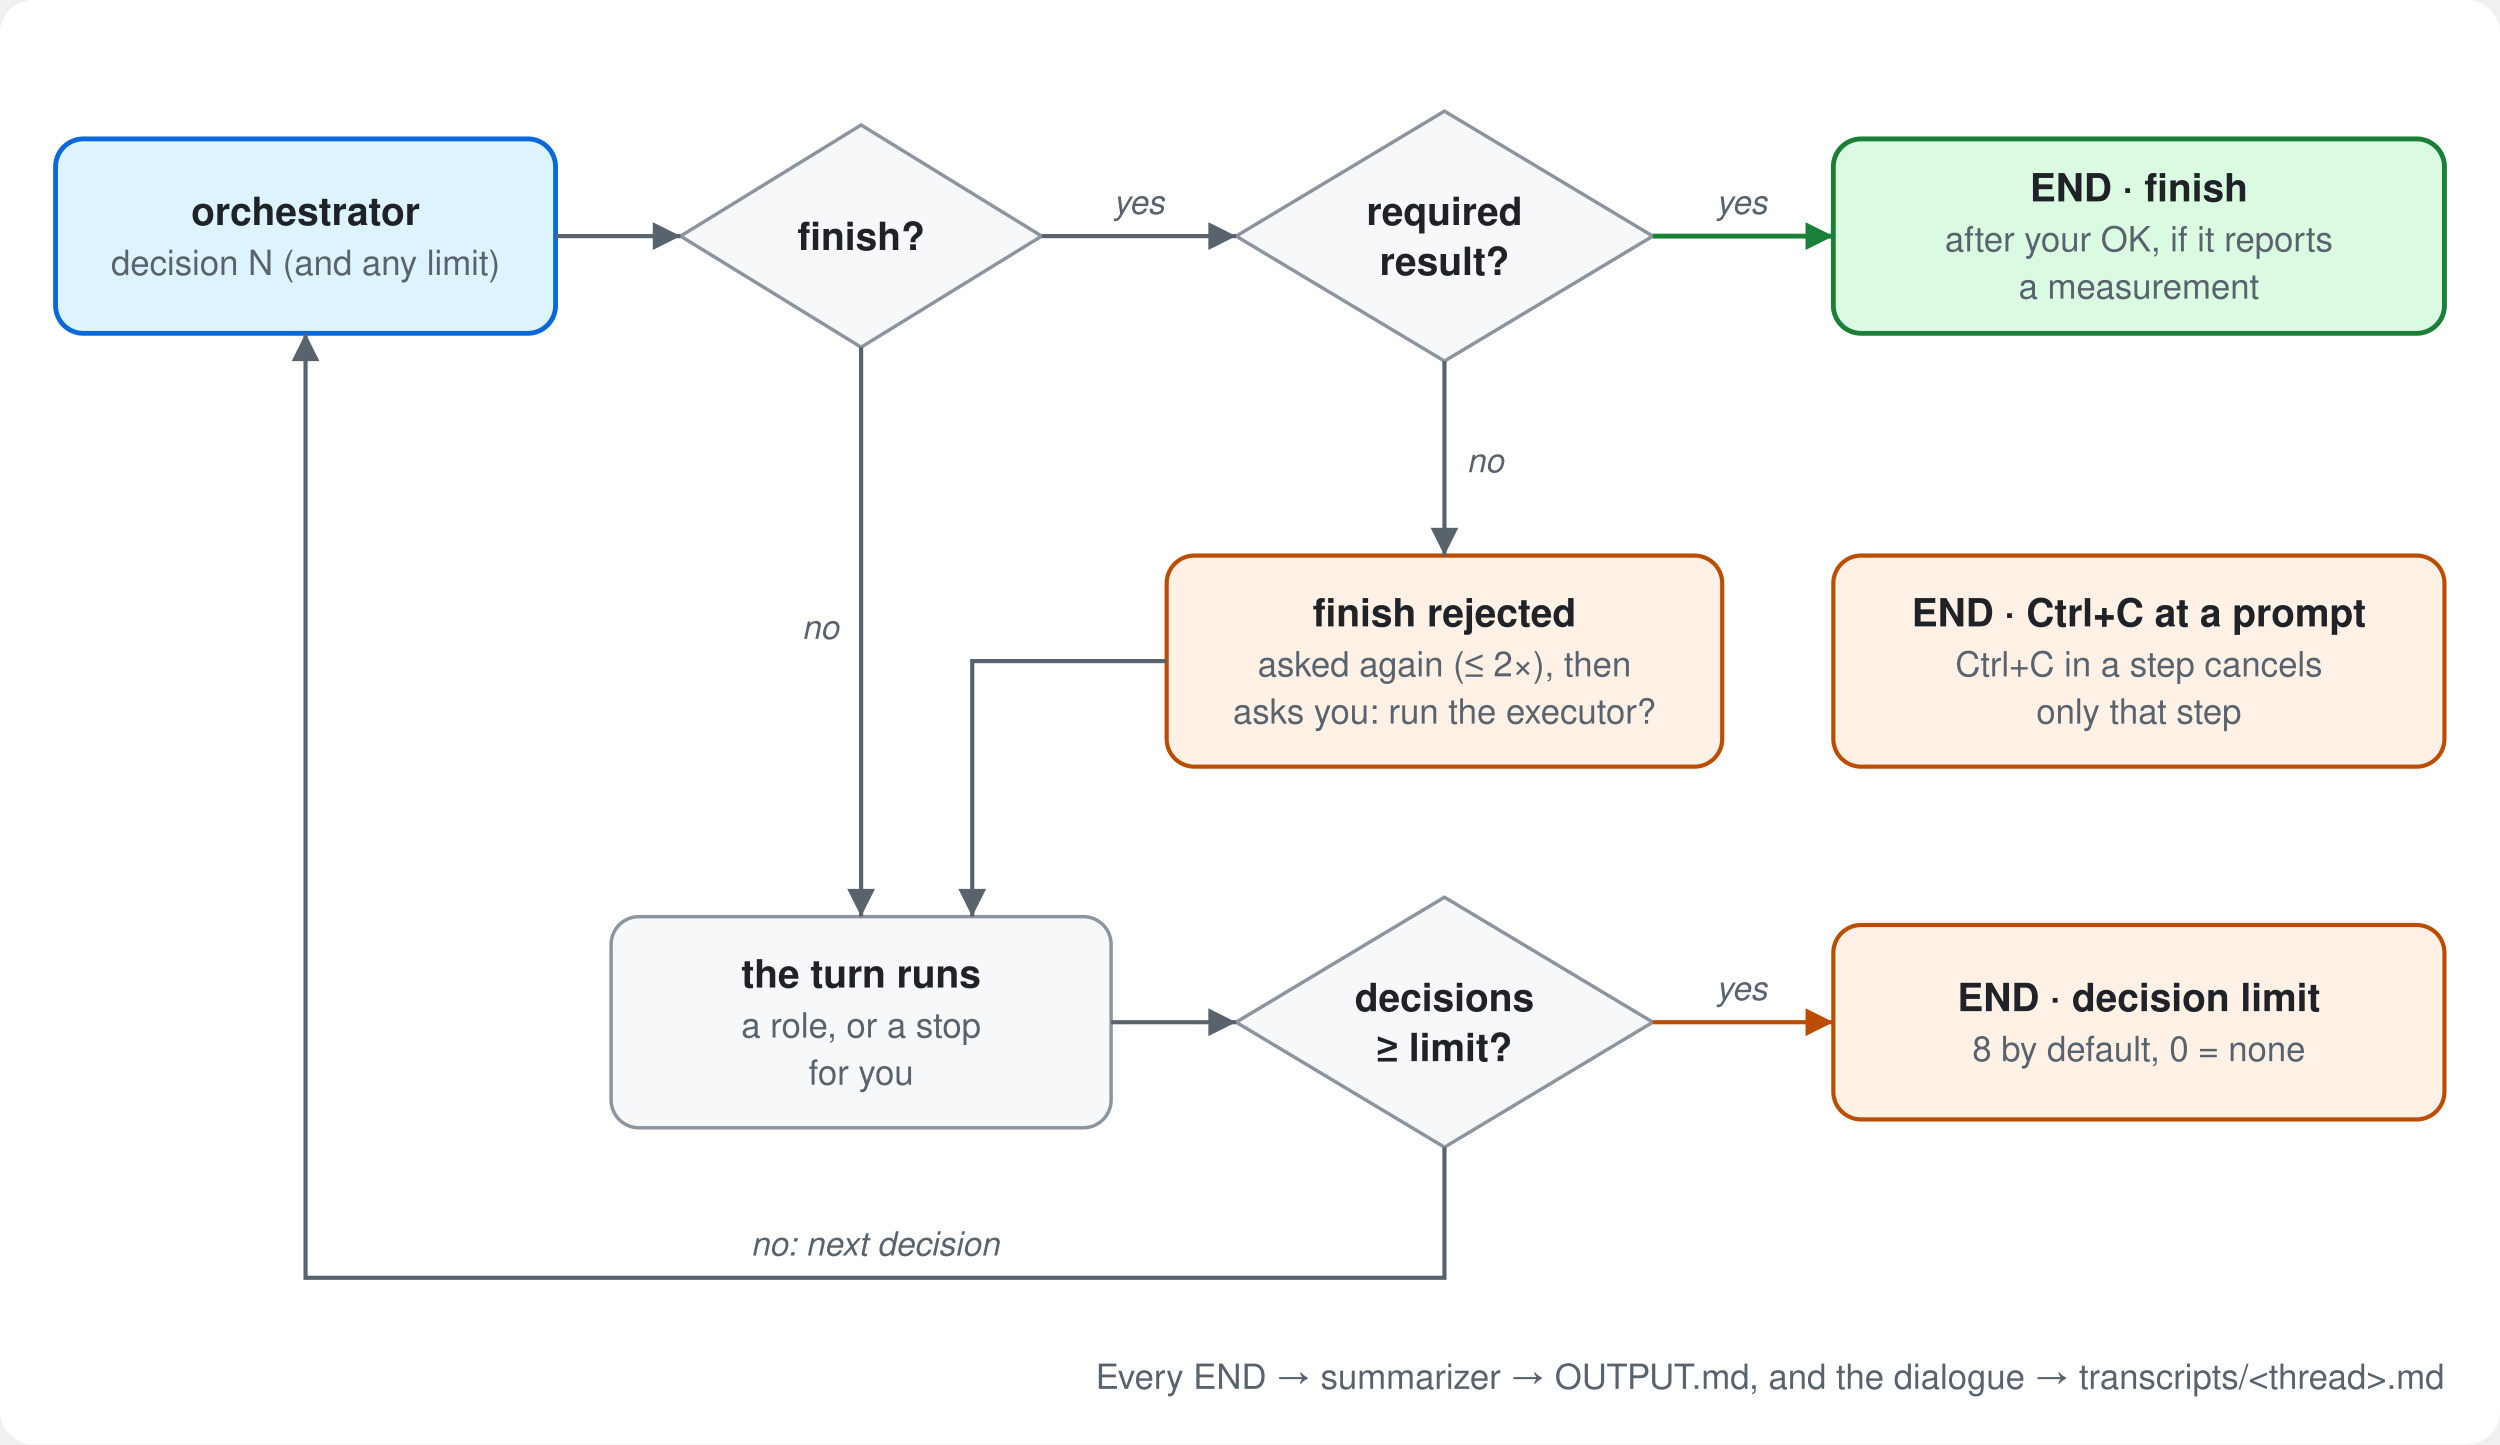
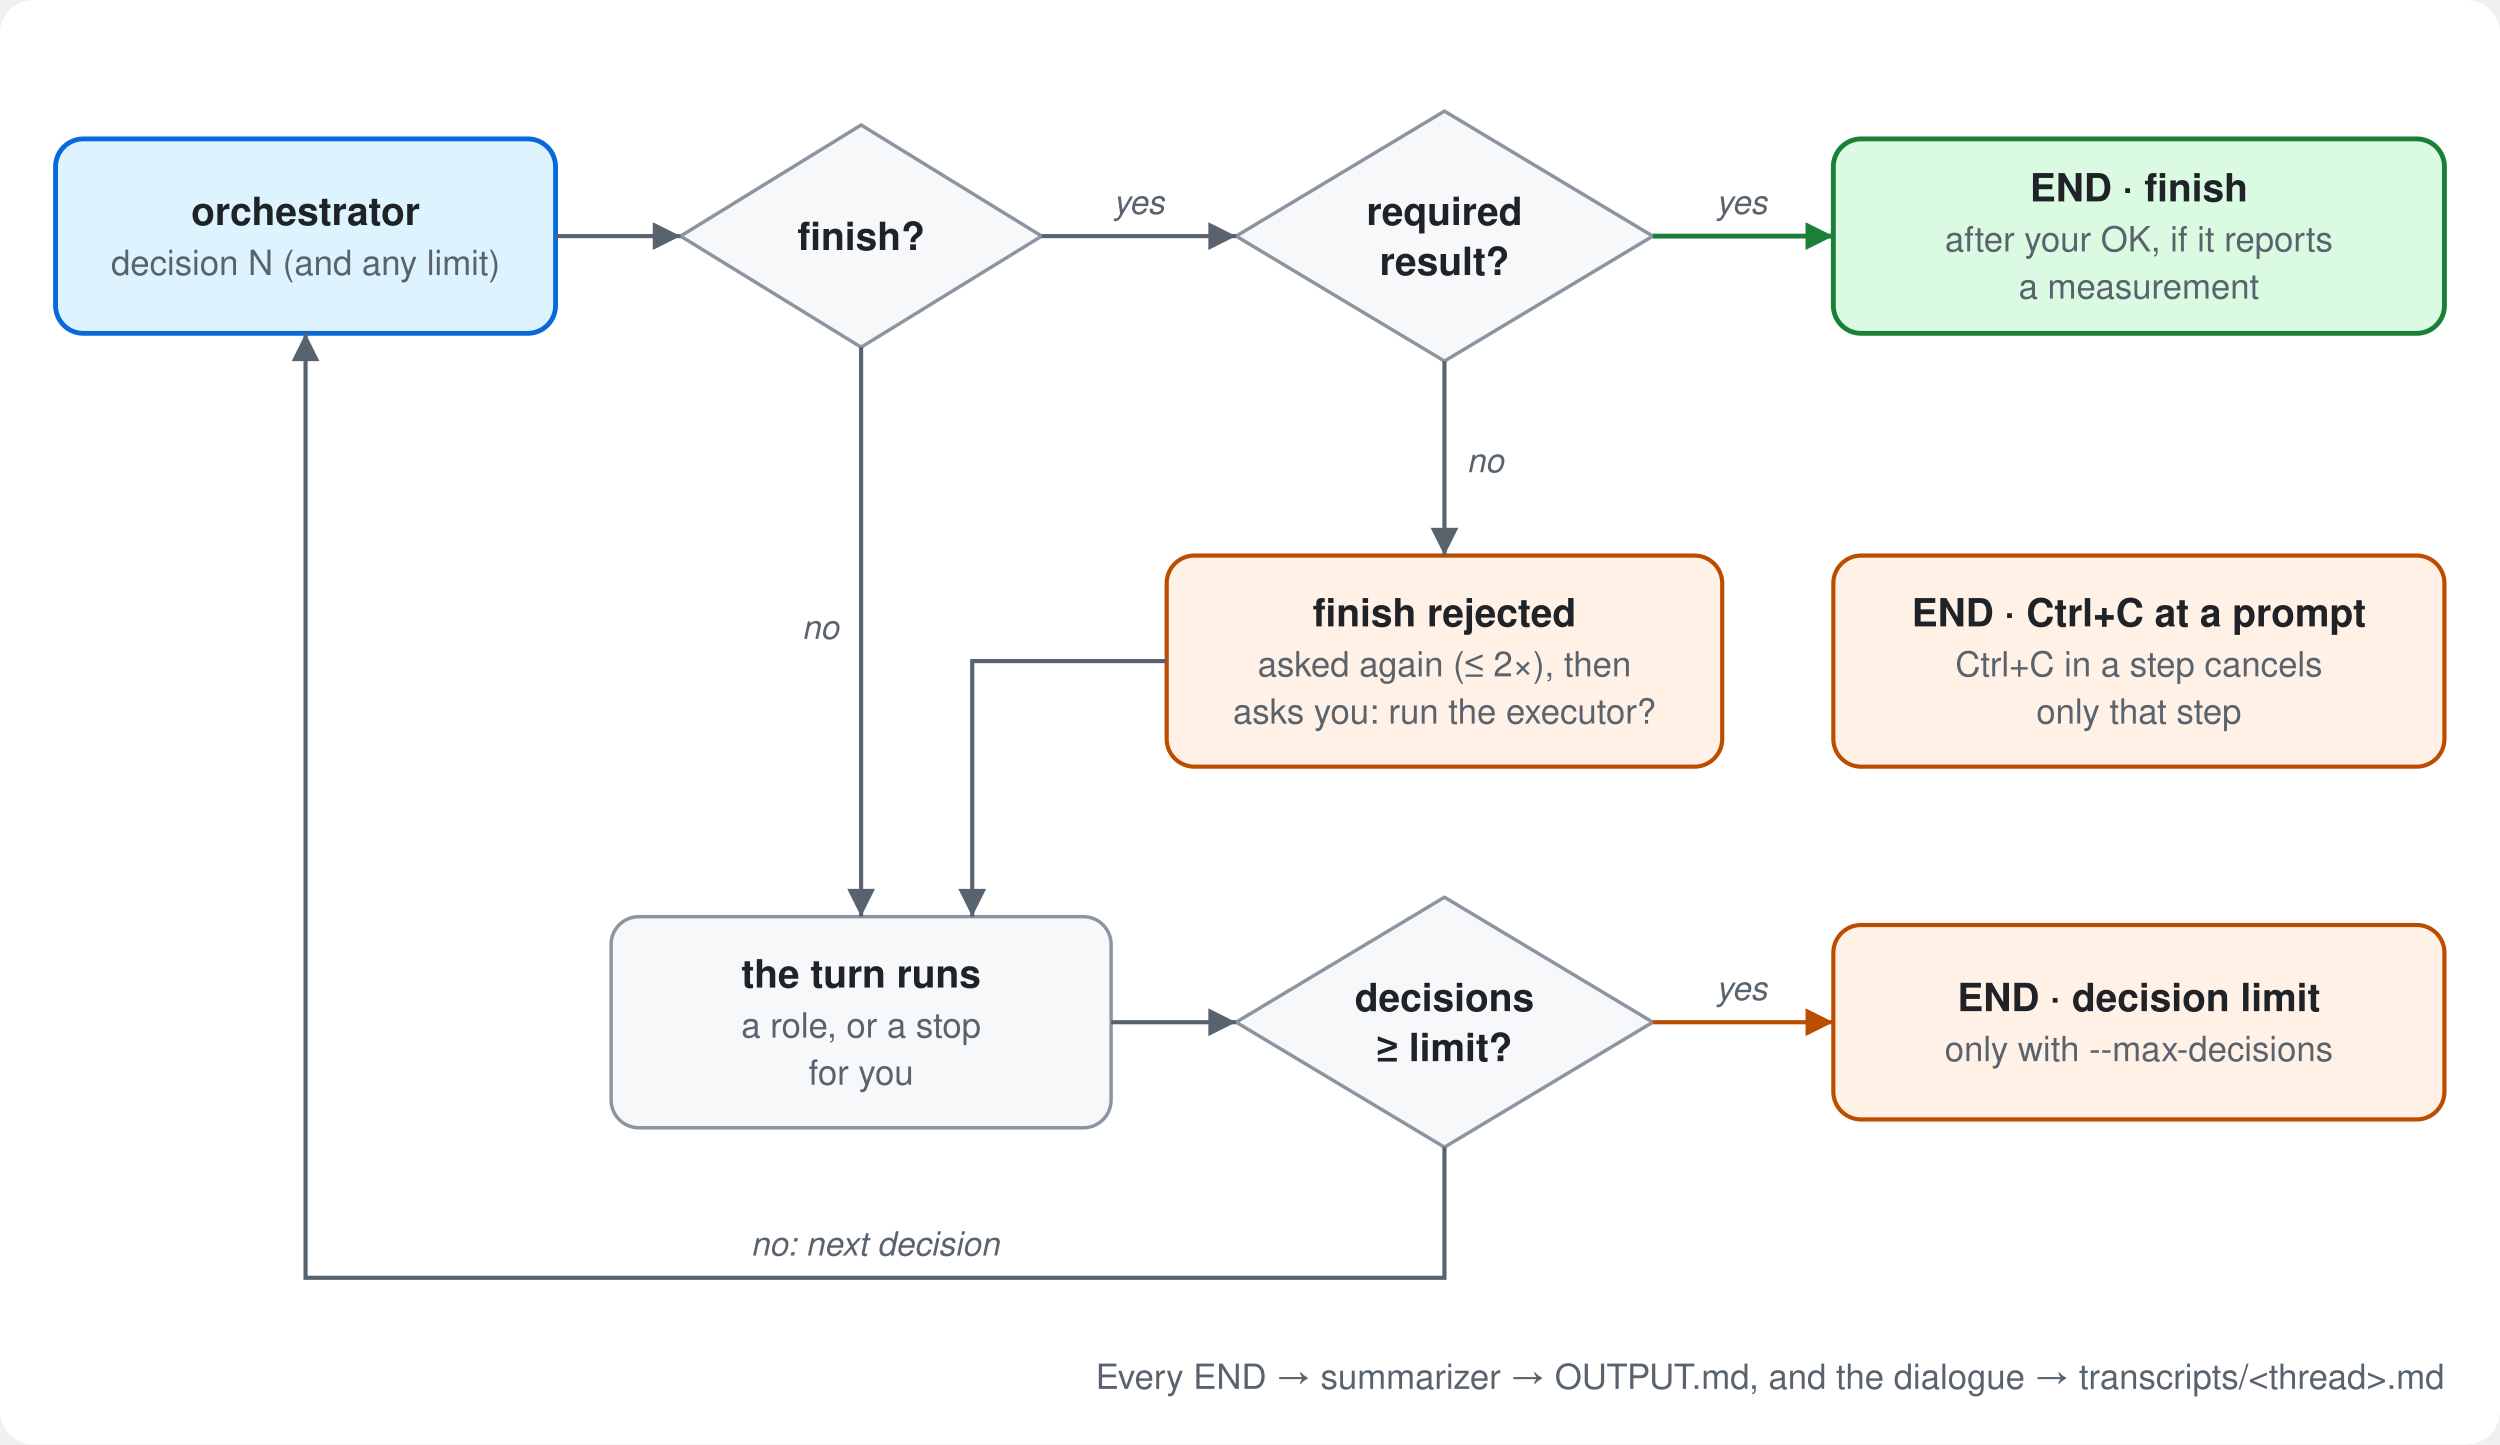
<svg xmlns="http://www.w3.org/2000/svg" viewBox="0 0 900 520" width="900" height="520" role="img" aria-label="How a run ends: a finish is accepted only if the latest executor turn holds the required result; otherwise the orchestrator is asked again, and then you are asked whether to run the executor. After each turn the decision limit is checked. Ctrl+C at a prompt also ends the run. Every end leads to the summarizer.">
  <style>
  .bg { fill: #ffffff; }
  .frame { fill: none; stroke: #8c959f; stroke-width: 1.25; stroke-dasharray: 6 4; }
  .box { fill: #f6f8fa; stroke: #8c959f; stroke-width: 1.25; }
  .hub { fill: #ddf4ff; stroke: #0969da; stroke-width: 1.75; }
  .exe { fill: #fff8c5; stroke: #9a6700; stroke-width: 1.75; }
  .tool { fill: #ffffff; stroke: #9a6700; stroke-width: 1.25; }
  .ok { fill: #dafbe1; stroke: #1a7f37; stroke-width: 1.75; }
  .warn { fill: #fff1e5; stroke: #bc4c00; stroke-width: 1.5; }
  .file { fill: #ffffff; stroke: #8c959f; stroke-width: 1.25; }
  text { font-family: -apple-system, BlinkMacSystemFont, "Segoe UI", Helvetica, Arial, sans-serif; }
  .t { fill: #1f2328; font-size: 14px; font-weight: 600; }
  .s { fill: #59636e; font-size: 12.5px; }
  .lb { fill: #59636e; font-size: 12px; font-style: italic; }
  .hd { fill: #59636e; font-size: 12px; font-weight: 600; letter-spacing: 0.04em; }
  .m { font-family: ui-monospace, SFMono-Regular, Menlo, Consolas, monospace; }
  .ln { fill: none; stroke: #59636e; stroke-width: 1.5; }
  .ln-ok { fill: none; stroke: #1a7f37; stroke-width: 1.75; }
  .ln-warn { fill: none; stroke: #bc4c00; stroke-width: 1.5; }
  .ln-exe { fill: none; stroke: #9a6700; stroke-width: 1.5; }
  .dash { stroke-dasharray: 5 4; }
  .ah { fill: #59636e; } .ah-ok { fill: #1a7f37; } .ah-warn { fill: #bc4c00; } .ah-exe { fill: #9a6700; }
  .grid { stroke: #d1d9e0; stroke-width: 1; }
  .axis { stroke: #8c959f; stroke-width: 1; }
  .s1 { fill: none; stroke: #0969da; stroke-width: 2; stroke-linejoin: round; }
  .s2 { fill: none; stroke: #bc4c00; stroke-width: 2; stroke-linejoin: round; }
  .k1 { fill: #0969da; } .k2 { fill: #bc4c00; }
  .dot-old { fill: #ffffff; stroke: #59636e; stroke-width: 2; }
  .dot-new { fill: #59636e; stroke: #ffffff; stroke-width: 2; }
  .led { fill: #fff8c5; stroke: #9a6700; stroke-width: 1.5; }
  .wire { fill: none; stroke: #1f2328; stroke-width: 2; }
  .pin { fill: #1f2328; }
  @media (prefers-color-scheme: dark) {
    .bg { fill: #0d1117; }
    .frame { stroke: #656c76; }
    .box { fill: #151b23; stroke: #656c76; }
    .hub { fill: #0c2d6b; stroke: #4493f8; }
    .exe { fill: #3a2d05; stroke: #d29922; }
    .tool { fill: #0d1117; stroke: #d29922; }
    .ok { fill: #04260f; stroke: #3fb950; }
    .warn { fill: #3d1d08; stroke: #f0883e; }
    .file { fill: #0d1117; stroke: #656c76; }
    .t { fill: #e6edf3; }
    .s, .lb, .hd { fill: #9198a1; }
    .ln { stroke: #9198a1; } .ln-ok { stroke: #3fb950; } .ln-warn { stroke: #f0883e; } .ln-exe { stroke: #d29922; }
    .ah { fill: #9198a1; } .ah-ok { fill: #3fb950; } .ah-warn { fill: #f0883e; } .ah-exe { fill: #d29922; }
    .grid { stroke: #262c36; }
    .axis { stroke: #656c76; }
    .s1 { stroke: #4493f8; } .s2 { stroke: #db6d28; }
    .k1 { fill: #4493f8; } .k2 { fill: #db6d28; }
    .dot-old { fill: #0d1117; stroke: #9198a1; }
    .dot-new { fill: #9198a1; stroke: #0d1117; }
    .led { fill: #3a2d05; stroke: #d29922; }
    .wire { stroke: #e6edf3; }
    .pin { fill: #e6edf3; }
  }
</style>
  <defs>
    <marker id="ah" viewBox="0 0 10 10" refX="10" refY="5" markerWidth="10" markerHeight="10" markerUnits="userSpaceOnUse" orient="auto-start-reverse">
      <path class="ah" d="M0,0 L10,5 L0,10 z" />
    </marker>
    <marker id="ah-ok" viewBox="0 0 10 10" refX="10" refY="5" markerWidth="10" markerHeight="10" markerUnits="userSpaceOnUse" orient="auto-start-reverse">
      <path class="ah-ok" d="M0,0 L10,5 L0,10 z" />
    </marker>
    <marker id="ah-warn" viewBox="0 0 10 10" refX="10" refY="5" markerWidth="10" markerHeight="10" markerUnits="userSpaceOnUse" orient="auto-start-reverse">
      <path class="ah-warn" d="M0,0 L10,5 L0,10 z" />
    </marker>
    <marker id="ah-exe" viewBox="0 0 10 10" refX="10" refY="5" markerWidth="10" markerHeight="10" markerUnits="userSpaceOnUse" orient="auto-start-reverse">
      <path class="ah-exe" d="M0,0 L10,5 L0,10 z" />
    </marker>
  </defs>
  <rect class="bg" x="0" y="0" width="900" height="520" rx="12" />
  <rect class="hub" x="20" y="50" width="180" height="70" rx="10" />
  <text class="t" x="110.0" y="81.0" text-anchor="middle">orchestrator</text>
  <text class="s" x="110.0" y="99.0" text-anchor="middle">decision N (and any limit)</text>
  <polygon class="box" points="245.0,85 310,45.0 375.0,85 310,125.0" />
  <text class="t" x="310" y="90" text-anchor="middle">finish?</text>
  <polygon class="box" points="445.0,85 520,40.0 595.0,85 520,130.0" />
  <text class="t" x="520" y="81" text-anchor="middle">required</text>
  <text class="t" x="520" y="99" text-anchor="middle">result?</text>
  <rect class="ok" x="660" y="50" width="220" height="70" rx="10" />
  <text class="t" x="770.0" y="72.5" text-anchor="middle">END · finish</text>
  <text class="s" x="770.0" y="90.5" text-anchor="middle">after your OK, if it reports</text>
  <text class="s" x="770.0" y="107.5" text-anchor="middle">a measurement</text>
  <path class="ln" d="M200,85 L245,85" marker-end="url(#ah)" />
  <path class="ln" d="M375,85 L445,85" marker-end="url(#ah)" />
  <text class="lb" x="410" y="77" text-anchor="middle">yes</text>
  <path class="ln-ok" d="M595,85 L660,85" marker-end="url(#ah-ok)" />
  <text class="lb" x="627" y="77" text-anchor="middle">yes</text>
  <rect class="warn" x="420" y="200" width="200" height="76" rx="10" />
  <text class="t" x="520.0" y="225.5" text-anchor="middle">finish rejected</text>
  <text class="s" x="520.0" y="243.5" text-anchor="middle">asked again (≤ 2×), then</text>
  <text class="s" x="520.0" y="260.5" text-anchor="middle">asks you: run the executor?</text>
  <path class="ln" d="M520,130 L520,200" marker-end="url(#ah)" />
  <text class="lb" x="528" y="170" text-anchor="start">no</text>
  <rect class="box" x="220" y="330" width="180" height="76" rx="10" />
  <text class="t" x="310.0" y="355.5" text-anchor="middle">the turn runs</text>
  <text class="s" x="310.0" y="373.5" text-anchor="middle">a role, or a stop</text>
  <text class="s" x="310.0" y="390.5" text-anchor="middle">for you</text>
  <path class="ln" d="M310,125 L310,330" marker-end="url(#ah)" />
  <text class="lb" x="302" y="230" text-anchor="end">no</text>
  <path class="ln" d="M420,238 L350,238 L350,330" marker-end="url(#ah)" />
  <polygon class="box" points="445.0,368 520,323.0 595.0,368 520,413.0" />
  <text class="t" x="520" y="364" text-anchor="middle">decisions</text>
  <text class="t" x="520" y="382" text-anchor="middle">≥ limit?</text>
  <path class="ln" d="M400,368 L445,368" marker-end="url(#ah)" />
  <rect class="warn" x="660" y="333" width="220" height="70" rx="10" />
  <text class="t" x="770.0" y="364.0" text-anchor="middle">END · decision limit</text>
-   <text class="s" x="770.0" y="382.0" text-anchor="middle">8 by default, 0 = none</text>
+   <text class="s" x="770.0" y="382.0" text-anchor="middle">only with --max-decisions</text>
  <path class="ln-warn" d="M595,368 L660,368" marker-end="url(#ah-warn)" />
  <text class="lb" x="627" y="360" text-anchor="middle">yes</text>
  <path class="ln" d="M520,413 L520,460 L110,460 L110,120" marker-end="url(#ah)" />
  <text class="lb" x="315" y="452" text-anchor="middle">no: next decision</text>
  <rect class="warn" x="660" y="200" width="220" height="76" rx="10" />
  <text class="t" x="770.0" y="225.5" text-anchor="middle">END · Ctrl+C at a prompt</text>
  <text class="s" x="770.0" y="243.5" text-anchor="middle">Ctrl+C in a step cancels</text>
  <text class="s" x="770.0" y="260.5" text-anchor="middle">only that step</text>
  <text class="s" x="880" y="500" text-anchor="end">Every END → summarizer → OUTPUT.md, and the dialogue → transcripts/&lt;thread&gt;.md</text>
</svg>
